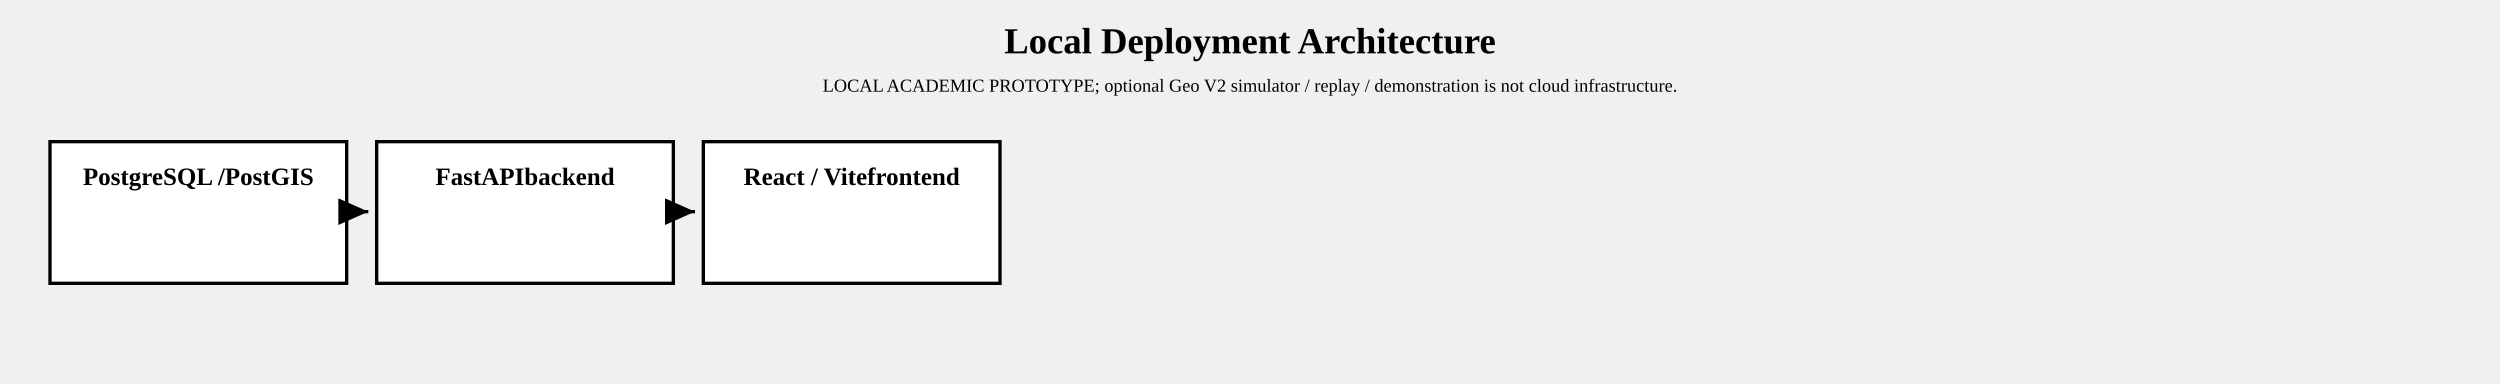
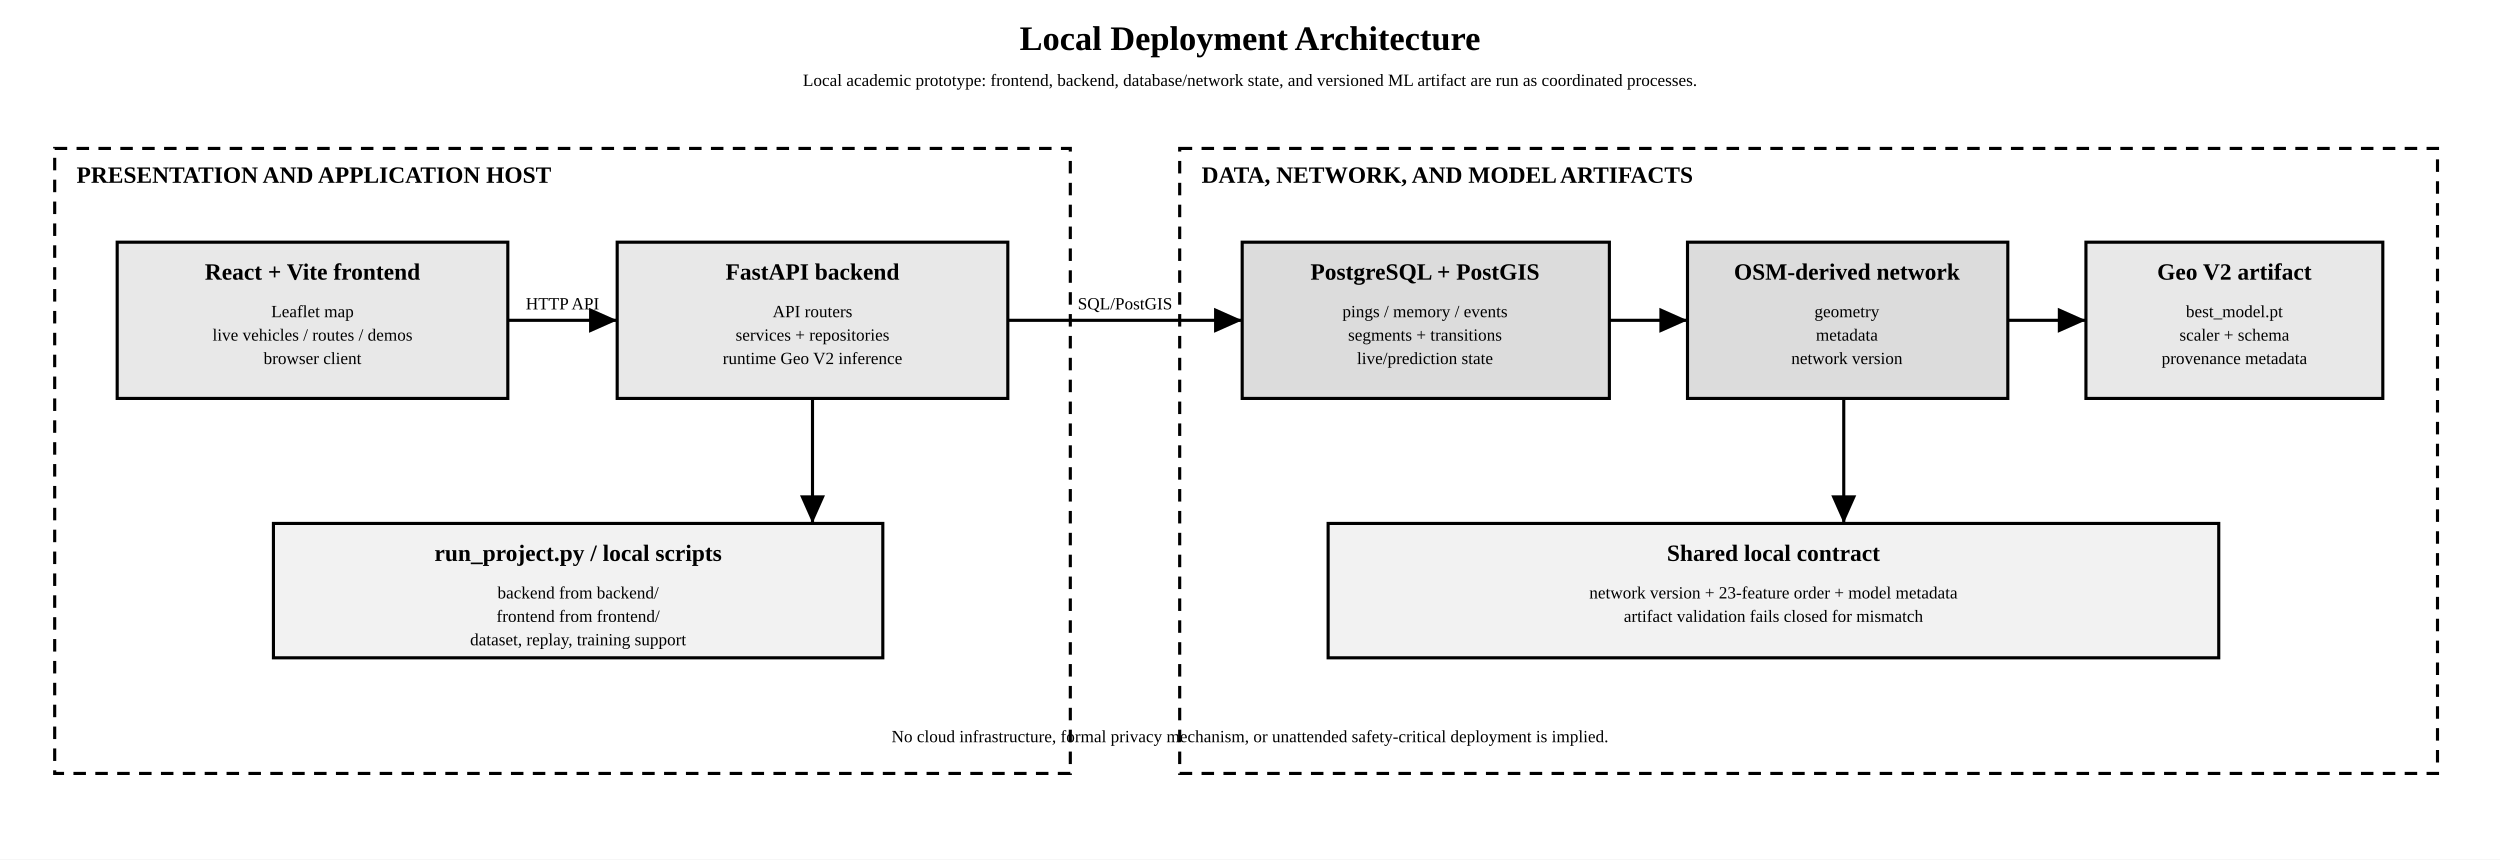
- <svg xmlns="http://www.w3.org/2000/svg" width="1500" height="230" viewBox="0 0 1500 230">
+ <svg xmlns="http://www.w3.org/2000/svg" width="1600" height="550" viewBox="0 0 1600 550">
  <defs>
    <marker id="arrow" markerWidth="10" markerHeight="10" refX="9" refY="4" orient="auto">
      <path d="M0 0 L9 4 L0 8 Z" fill="#000" />
    </marker>
  </defs>
+   <rect width="100%" height="100%" fill="#fff" />
  <style>
.title{font-family:'Times New Roman',serif;font-weight:700;font-size:22px;fill:#000}
.head{font-family:'Times New Roman',serif;font-weight:700;font-size:15px;fill:#000}
.body{font-family:'Times New Roman',serif;font-size:13px;fill:#000}
.small{font-family:'Times New Roman',serif;font-size:11px;fill:#000}
.box{fill:#fff;stroke:#000;stroke-width:2}
.dash{fill:#fff;stroke:#000;stroke-width:2;stroke-dasharray:8 6}
.arrow{stroke:#000;stroke-width:2;fill:none;marker-end:url(#arrow)}
</style>
-   <text x="750" y="32" text-anchor="middle" class="title">Local Deployment Architecture</text>
-   <text x="750" y="55" text-anchor="middle" class="small">LOCAL ACADEMIC PROTOTYPE; optional Geo V2 simulator / replay / demonstration is not cloud infrastructure.</text>
-   <rect x="30" y="85" width="178" height="85" class="box" />
-   <text x="119.0" y="111" text-anchor="middle" class="head">PostgreSQL /
- PostGIS</text>
-   <line x1="212" y1="127" x2="221" y2="127" class="arrow" />
-   <rect x="226" y="85" width="178" height="85" class="box" />
-   <text x="315.0" y="111" text-anchor="middle" class="head">FastAPI
- backend</text>
-   <line x1="408" y1="127" x2="417" y2="127" class="arrow" />
-   <rect x="422" y="85" width="178" height="85" class="box" />
-   <text x="511.0" y="111" text-anchor="middle" class="head">React / Vite
- frontend</text>
+   <text x="800" y="32" text-anchor="middle" class="title">Local Deployment Architecture</text>
+   <text x="800" y="55" text-anchor="middle" class="small">Local academic prototype: frontend, backend, database/network state, and versioned ML artifact are run as coordinated processes.</text>
+   <rect x="35" y="95" width="650" height="400" class="dash" fill="none" />
+   <text x="49" y="117" class="head">PRESENTATION AND APPLICATION HOST</text>
+   <rect x="75" y="155" width="250" height="100" class="box" style="fill:#e8e8e8" />
+   <text x="200" y="179" text-anchor="middle" class="head">React + Vite frontend</text>
+   <text x="200" y="203" text-anchor="middle" class="small">Leaflet map</text>
+   <text x="200" y="218" text-anchor="middle" class="small">live vehicles / routes / demos</text>
+   <text x="200" y="233" text-anchor="middle" class="small">browser client</text>
+   <rect x="395" y="155" width="250" height="100" class="box" style="fill:#e8e8e8" />
+   <text x="520" y="179" text-anchor="middle" class="head">FastAPI backend</text>
+   <text x="520" y="203" text-anchor="middle" class="small">API routers</text>
+   <text x="520" y="218" text-anchor="middle" class="small">services + repositories</text>
+   <text x="520" y="233" text-anchor="middle" class="small">runtime Geo V2 inference</text>
+   <path d="M325 205 L395 205" class="arrow" />
+   <text x="360" y="198" text-anchor="middle" class="small">HTTP API</text>
+   <rect x="175" y="335" width="390" height="86" class="box" style="fill:#f2f2f2" />
+   <text x="370" y="359" text-anchor="middle" class="head">run_project.py / local scripts</text>
+   <text x="370" y="383" text-anchor="middle" class="small">backend from backend/</text>
+   <text x="370" y="398" text-anchor="middle" class="small">frontend from frontend/</text>
+   <text x="370" y="413" text-anchor="middle" class="small">dataset, replay, training support</text>
+   <path d="M520 255 L520 335" class="arrow" />
+   <rect x="755" y="95" width="805" height="400" class="dash" fill="none" />
+   <text x="769" y="117" class="head">DATA, NETWORK, AND MODEL ARTIFACTS</text>
+   <rect x="795" y="155" width="235" height="100" class="box" style="fill:#dcdcdc" />
+   <text x="912" y="179" text-anchor="middle" class="head">PostgreSQL + PostGIS</text>
+   <text x="912" y="203" text-anchor="middle" class="small">pings / memory / events</text>
+   <text x="912" y="218" text-anchor="middle" class="small">segments + transitions</text>
+   <text x="912" y="233" text-anchor="middle" class="small">live/prediction state</text>
+   <rect x="1080" y="155" width="205" height="100" class="box" style="fill:#dcdcdc" />
+   <text x="1182" y="179" text-anchor="middle" class="head">OSM-derived network</text>
+   <text x="1182" y="203" text-anchor="middle" class="small">geometry</text>
+   <text x="1182" y="218" text-anchor="middle" class="small">metadata</text>
+   <text x="1182" y="233" text-anchor="middle" class="small">network version</text>
+   <rect x="1335" y="155" width="190" height="100" class="box" style="fill:#e8e8e8" />
+   <text x="1430" y="179" text-anchor="middle" class="head">Geo V2 artifact</text>
+   <text x="1430" y="203" text-anchor="middle" class="small">best_model.pt</text>
+   <text x="1430" y="218" text-anchor="middle" class="small">scaler + schema</text>
+   <text x="1430" y="233" text-anchor="middle" class="small">provenance metadata</text>
+   <path d="M645 205 L795 205" class="arrow" />
+   <text x="720" y="198" text-anchor="middle" class="small">SQL/PostGIS</text>
+   <path d="M1030 205 L1080 205" class="arrow" />
+   <path d="M1285 205 L1335 205" class="arrow" />
+   <rect x="850" y="335" width="570" height="86" class="box" style="fill:#f2f2f2" />
+   <text x="1135" y="359" text-anchor="middle" class="head">Shared local contract</text>
+   <text x="1135" y="383" text-anchor="middle" class="small">network version + 23-feature order + model metadata</text>
+   <text x="1135" y="398" text-anchor="middle" class="small">artifact validation fails closed for mismatch</text>
+   <path d="M1180 255 L1180 335" class="arrow" />
+   <text x="800" y="475" text-anchor="middle" class="small">No cloud infrastructure, formal privacy mechanism, or unattended safety-critical deployment is implied.</text>
</svg>
